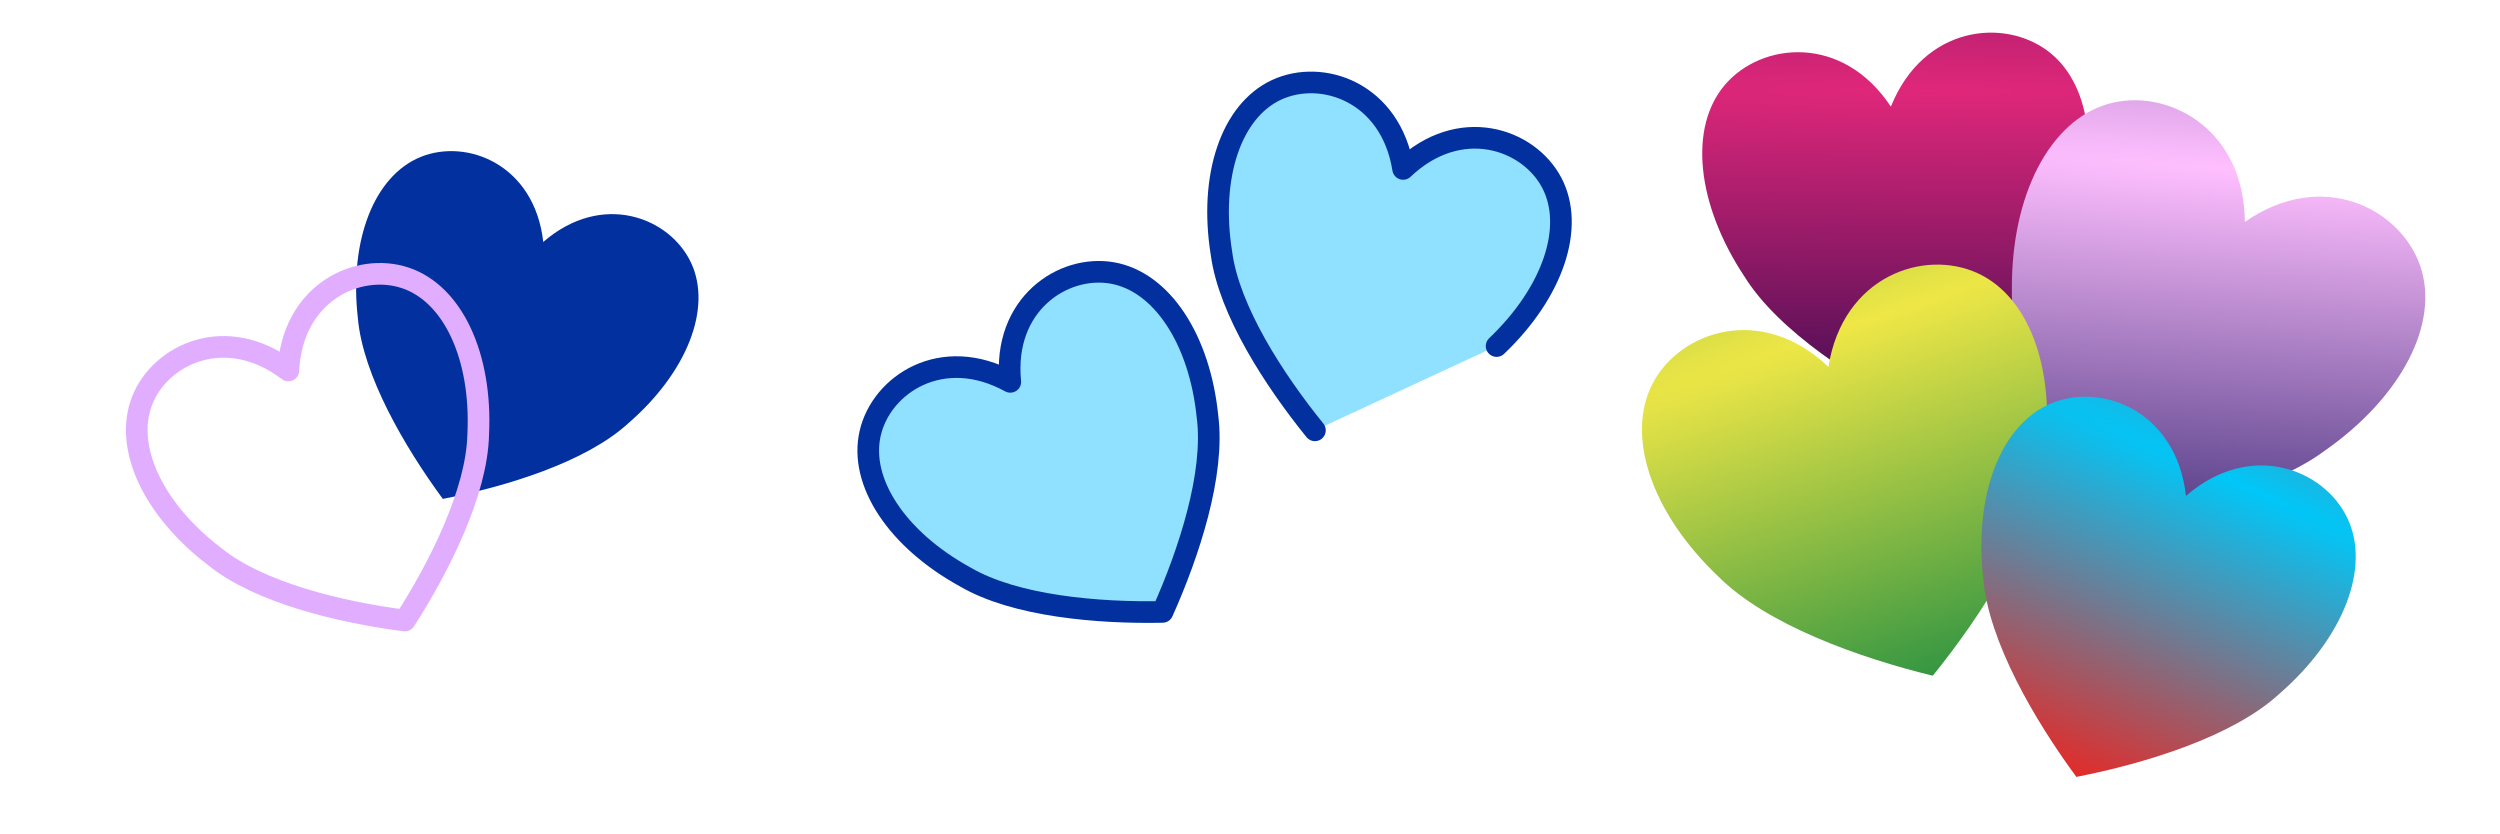
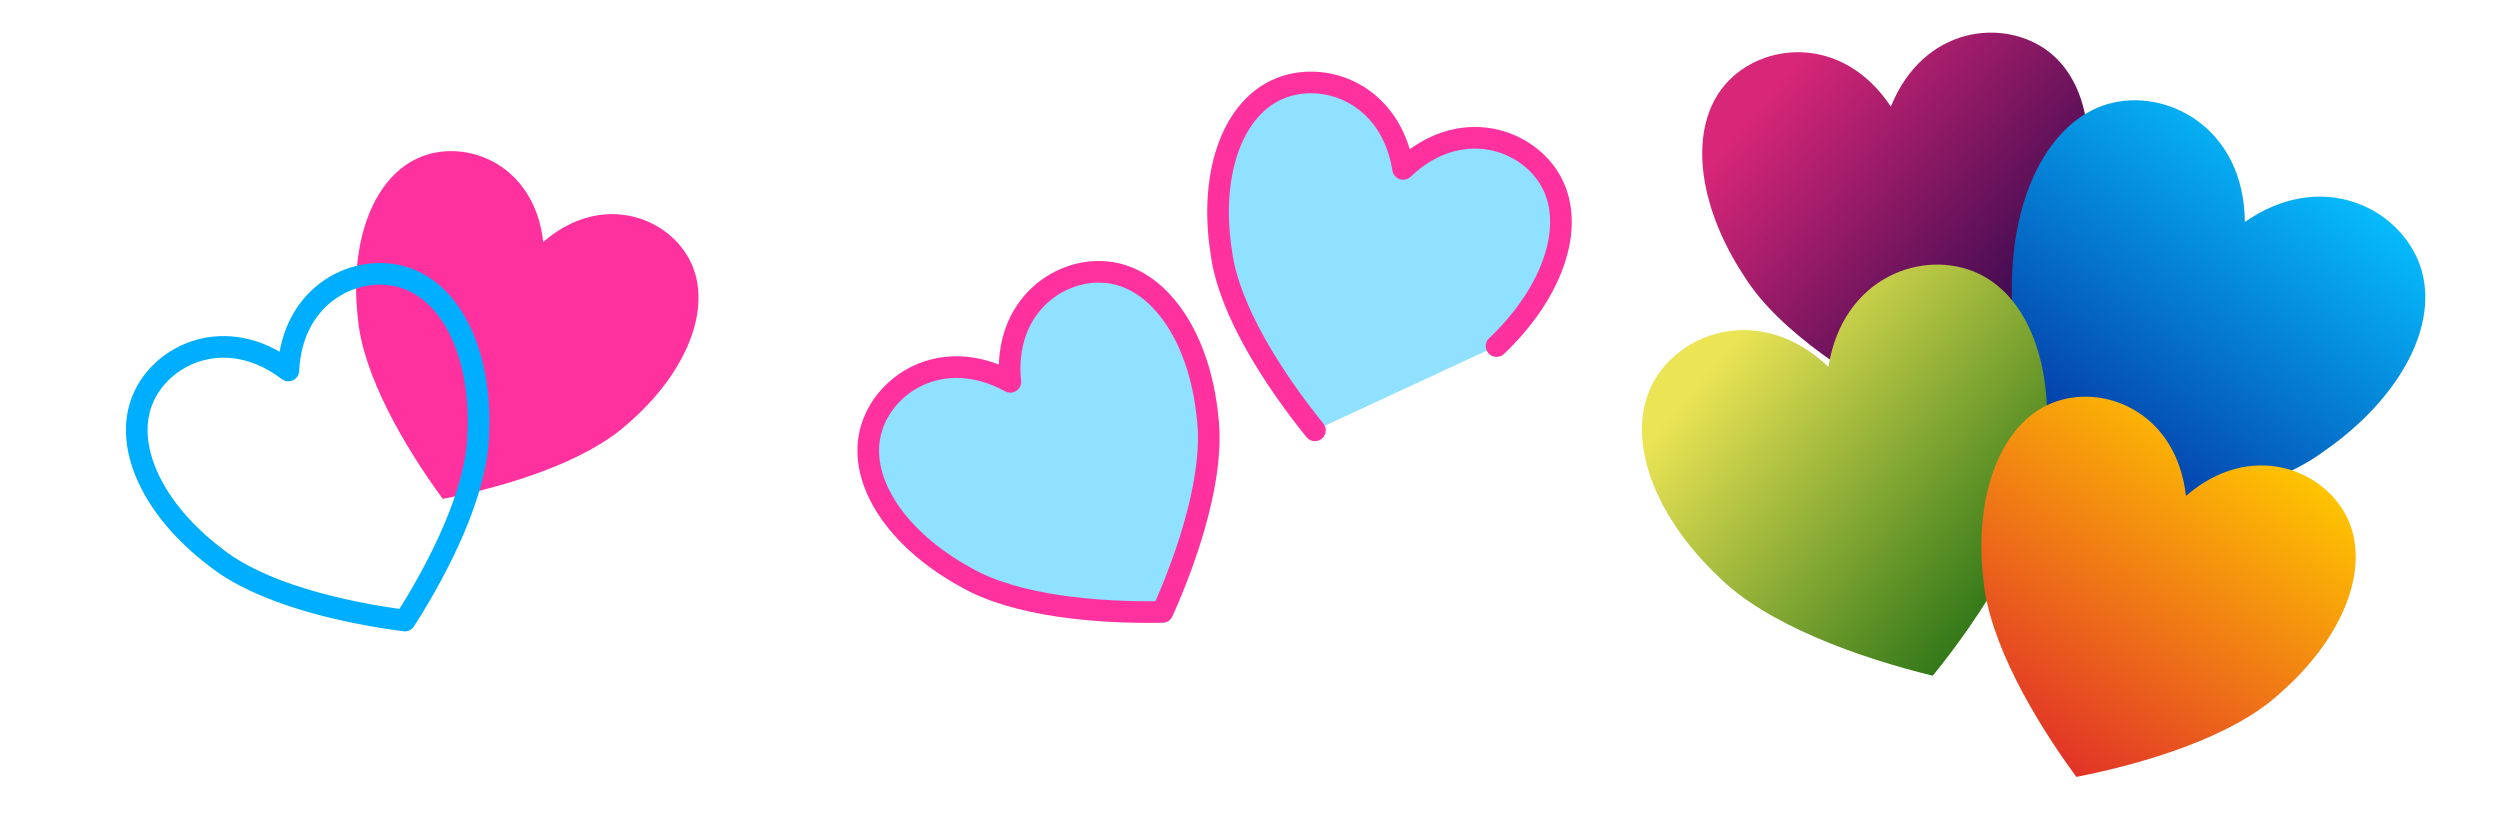
<svg xmlns="http://www.w3.org/2000/svg" width="100%" height="100%" viewBox="0 0 231 77" version="1.1" xml:space="preserve" style="fill-rule:evenodd;clip-rule:evenodd;stroke-linecap:round;stroke-linejoin:round;stroke-miterlimit:1.414;">
  <g transform="matrix(1,0,0,1,-553.868,-382.399)">
    <g id="shape-style" transform="matrix(0.192192,4.03836e-13,7.64779e-14,0.0127088,553.868,382.399)">
      <g transform="matrix(4.33925,-43.4198,2.87115,65.6215,-3283,1925.47)">
-         <path d="M598.092,408.705C601.446,402.333 608.154,402.333 611.508,405.519C614.862,408.705 614.862,415.078 611.508,421.451C609.16,426.23 603.123,431.01 598.092,434.196C593.061,431.01 587.024,426.23 584.676,421.451C581.322,415.078 581.322,408.705 584.676,405.519C588.03,402.333 594.738,402.333 598.092,408.705Z" style="fill:rgb(144,224,255);stroke-width:2px;stroke:rgb(2,49,159);" />
+         <path d="M598.092,408.705C601.446,402.333 608.154,402.333 611.508,405.519C614.862,408.705 614.862,415.078 611.508,421.451C609.16,426.23 603.123,431.01 598.092,434.196C593.061,431.01 587.024,426.23 584.676,421.451C581.322,415.078 581.322,408.705 584.676,405.519C588.03,402.333 594.738,402.333 598.092,408.705Z" style="fill:rgb(144,224,255);stroke-width:2px;stroke:rgb(255,49,159);" />
      </g>
      <g transform="matrix(4.84603,28.6479,-1.89435,73.2855,-1862.96,-45327.1)">
-         <path d="M598.092,408.705C601.446,402.333 608.154,402.333 611.508,405.519C614.862,408.705 614.862,415.078 611.508,421.451C609.16,426.23 603.123,431.01 598.092,434.196C593.061,431.01 587.024,426.23 584.676,421.451C581.322,415.078 581.322,408.705 584.676,405.519C588.03,402.333 594.738,402.333 598.092,408.705Z" style="fill:rgb(2,49,159);" />
+         <path d="M598.092,408.705C601.446,402.333 608.154,402.333 611.508,405.519C614.862,408.705 614.862,415.078 611.508,421.451C609.16,426.23 603.123,431.01 598.092,434.196C593.061,431.01 587.024,426.23 584.676,421.451C581.322,415.078 581.322,408.705 584.676,405.519C588.03,402.333 594.738,402.333 598.092,408.705Z" style="fill:rgb(255,49,159);" />
      </g>
      <g transform="matrix(4.93001,25.1586,-1.66362,74.5554,-1594.09,-44290.1)">
-         <path d="M598.092,434.196C593.061,431.01 587.024,426.23 584.676,421.451C581.322,415.078 581.322,408.705 584.676,405.519C588.03,402.333 594.738,402.333 598.092,408.705C601.446,402.333 608.154,402.333 611.508,405.519C614.862,408.705 614.862,415.078 611.508,421.451" style="fill:rgb(144,224,255);stroke-width:2px;stroke:rgb(2,49,159);" />
+         <path d="M598.092,434.196C593.061,431.01 587.024,426.23 584.676,421.451C581.322,415.078 581.322,408.705 584.676,405.519C588.03,402.333 594.738,402.333 598.092,408.705C601.446,402.333 608.154,402.333 611.508,405.519C614.862,408.705 614.862,415.078 611.508,421.451" style="fill:rgb(144,224,255);stroke-width:2px;stroke:rgb(255,49,159);" />
      </g>
      <g transform="matrix(5.8,-8.89617,0.588263,87.7121,-2800.29,-29752.5)">
-         <path d="M598.092,408.705C601.446,402.333 608.154,402.333 611.508,405.519C614.862,408.705 614.862,415.078 611.508,421.451C609.16,426.23 603.123,431.01 598.092,434.196C593.061,431.01 587.024,426.23 584.676,421.451C581.322,415.078 581.322,408.705 584.676,405.519C588.03,402.333 594.738,402.333 598.092,408.705Z" style="fill:url(#_Radial1);" />
+         <path d="M598.092,408.705C601.446,402.333 608.154,402.333 611.508,405.519C614.862,408.705 614.862,415.078 611.508,421.451C609.16,426.23 603.123,431.01 598.092,434.196C593.061,431.01 587.024,426.23 584.676,421.451C581.322,415.078 581.322,408.705 584.676,405.519C588.03,402.333 594.738,402.333 598.092,408.705Z" style="fill:url(#_Linear1);" />
      </g>
      <g transform="matrix(5.59404,43.844,-2.8992,84.5974,-1081.58,-59184.3)">
-         <path d="M598.092,408.705C601.446,402.333 608.154,402.333 611.508,405.519C614.862,408.705 614.862,415.078 611.508,421.451C609.16,426.23 603.123,431.01 598.092,434.196C593.061,431.01 587.024,426.23 584.676,421.451C581.322,415.078 581.322,408.705 584.676,405.519C588.03,402.333 594.738,402.333 598.092,408.705Z" style="fill:url(#_Radial2);" />
+         <path d="M598.092,408.705C601.446,402.333 608.154,402.333 611.508,405.519C614.862,408.705 614.862,415.078 611.508,421.451C609.16,426.23 603.123,431.01 598.092,434.196C593.061,431.01 587.024,426.23 584.676,421.451C581.322,415.078 581.322,408.705 584.676,405.519C588.03,402.333 594.738,402.333 598.092,408.705Z" style="fill:url(#_Linear2);" />
      </g>
      <g transform="matrix(5.8252,-29.7699,1.96855,88.0931,-3409.52,-15531.7)">
-         <path d="M598.092,408.705C601.446,402.333 608.154,402.333 611.508,405.519C614.862,408.705 614.862,415.078 611.508,421.451C609.16,426.23 603.123,431.01 598.092,434.196C593.061,431.01 587.024,426.23 584.676,421.451C581.322,415.078 581.322,408.705 584.676,405.519C588.03,402.333 594.738,402.333 598.092,408.705Z" style="fill:url(#_Radial3);" />
+         <path d="M598.092,408.705C601.446,402.333 608.154,402.333 611.508,405.519C614.862,408.705 614.862,415.078 611.508,421.451C609.16,426.23 603.123,431.01 598.092,434.196C593.061,431.01 587.024,426.23 584.676,421.451C581.322,415.078 581.322,408.705 584.676,405.519C588.03,402.333 594.738,402.333 598.092,408.705Z" style="fill:url(#_Linear3);" />
      </g>
      <g transform="matrix(5.29949,31.2594,-2.06704,80.143,-1273.83,-47845.3)">
-         <path d="M598.092,408.705C601.446,402.333 608.154,402.333 611.508,405.519C614.862,408.705 614.862,415.078 611.508,421.451C609.16,426.23 603.123,431.01 598.092,434.196C593.061,431.01 587.024,426.23 584.676,421.451C581.322,415.078 581.322,408.705 584.676,405.519C588.03,402.333 594.738,402.333 598.092,408.705Z" style="fill:url(#_Radial4);" />
+         <path d="M598.092,408.705C601.446,402.333 608.154,402.333 611.508,405.519C614.862,408.705 614.862,415.078 611.508,421.451C609.16,426.23 603.123,431.01 598.092,434.196C593.061,431.01 587.024,426.23 584.676,421.451C581.322,415.078 581.322,408.705 584.676,405.519C588.03,402.333 594.738,402.333 598.092,408.705Z" style="fill:url(#_Linear4);" />
      </g>
      <g transform="matrix(4.71638,-33.2302,2.19736,71.3247,-3580.27,-6582.44)">
-         <path d="M598.092,408.705C601.446,402.333 608.154,402.333 611.508,405.519C614.862,408.705 614.862,415.078 611.508,421.451C609.16,426.23 603.123,431.01 598.092,434.196C593.061,431.01 587.024,426.23 584.676,421.451C581.322,415.078 581.322,408.705 584.676,405.519C588.03,402.333 594.738,402.333 598.092,408.705Z" style="fill:none;stroke-width:2px;stroke:rgb(225,174,255);" />
+         <path d="M598.092,408.705C601.446,402.333 608.154,402.333 611.508,405.519C614.862,408.705 614.862,415.078 611.508,421.451C609.16,426.23 603.123,431.01 598.092,434.196C593.061,431.01 587.024,426.23 584.676,421.451C581.322,415.078 581.322,408.705 584.676,405.519C588.03,402.333 594.738,402.333 598.092,408.705Z" style="fill:none;stroke-width:2px;stroke:rgb(0,174,255);" />
      </g>
    </g>
  </g>
  <defs>
-     <radialGradient id="_Radial1" cx="0" cy="0" r="1" gradientUnits="userSpaceOnUse" gradientTransform="matrix(-2.7526,26.3763,-385.194,-40.1985,601.261,407.689)">
-       <stop offset="0%" style="stop-color:rgb(224,39,122);stop-opacity:1" />
-       <stop offset="100%" style="stop-color:rgb(65,12,82);stop-opacity:1" />
-     </radialGradient>
-     <radialGradient id="_Radial2" cx="0" cy="0" r="1" gradientUnits="userSpaceOnUse" gradientTransform="matrix(11.5609,26.5544,-397.151,172.907,593.884,406.216)">
-       <stop offset="0%" style="stop-color:rgb(255,191,255);stop-opacity:1" />
-       <stop offset="100%" style="stop-color:rgb(71,52,126);stop-opacity:1" />
-     </radialGradient>
-     <radialGradient id="_Radial3" cx="0" cy="0" r="1" gradientUnits="userSpaceOnUse" gradientTransform="matrix(2.19209e-15,35.7995,-522.808,3.20128e-14,602.64,406.174)">
-       <stop offset="0%" style="stop-color:rgb(239,231,70);stop-opacity:1" />
-       <stop offset="100%" style="stop-color:rgb(1,128,65);stop-opacity:1" />
-     </radialGradient>
-     <radialGradient id="_Radial4" cx="0" cy="0" r="1" gradientUnits="userSpaceOnUse" gradientTransform="matrix(-1.29672,27.9027,-407.486,-18.937,602.64,406.174)">
-       <stop offset="0%" style="stop-color:rgb(0,199,248);stop-opacity:1" />
-       <stop offset="100%" style="stop-color:rgb(224,45,43);stop-opacity:1" />
-     </radialGradient>
+     <linearGradient id="_Linear1" x1="0" y1="0" x2="1" y2="0" gradientUnits="userSpaceOnUse" gradientTransform="matrix(17.1773,18.1223,-18.1223,17.1773,589.105,405.957)">
+       <stop offset="0%" style="stop-color:rgb(216,38,120);stop-opacity:1" />
+       <stop offset="100%" style="stop-color:rgb(71,13,83);stop-opacity:1" />
+     </linearGradient>
+     <linearGradient id="_Linear2" x1="0" y1="0" x2="1" y2="0" gradientUnits="userSpaceOnUse" gradientTransform="matrix(-5.81046,35.2446,-35.2446,-5.81046,601.245,402.752)">
+       <stop offset="0%" style="stop-color:rgb(6,186,251);stop-opacity:1" />
+       <stop offset="100%" style="stop-color:rgb(4,24,144);stop-opacity:1" />
+     </linearGradient>
+     <linearGradient id="_Linear3" x1="0" y1="0" x2="1" y2="0" gradientUnits="userSpaceOnUse" gradientTransform="matrix(17.2168,27.9101,-27.9101,17.2168,590.936,404.912)">
+       <stop offset="0%" style="stop-color:rgb(235,228,85);stop-opacity:1" />
+       <stop offset="100%" style="stop-color:rgb(25,105,16);stop-opacity:1" />
+     </linearGradient>
+     <linearGradient id="_Linear4" x1="0" y1="0" x2="1" y2="0" gradientUnits="userSpaceOnUse" gradientTransform="matrix(-8.14508,32.2965,-32.2965,-8.14508,601.765,401.453)">
+       <stop offset="0%" style="stop-color:rgb(255,199,0);stop-opacity:1" />
+       <stop offset="100%" style="stop-color:rgb(225,48,41);stop-opacity:1" />
+     </linearGradient>
  </defs>
</svg>
